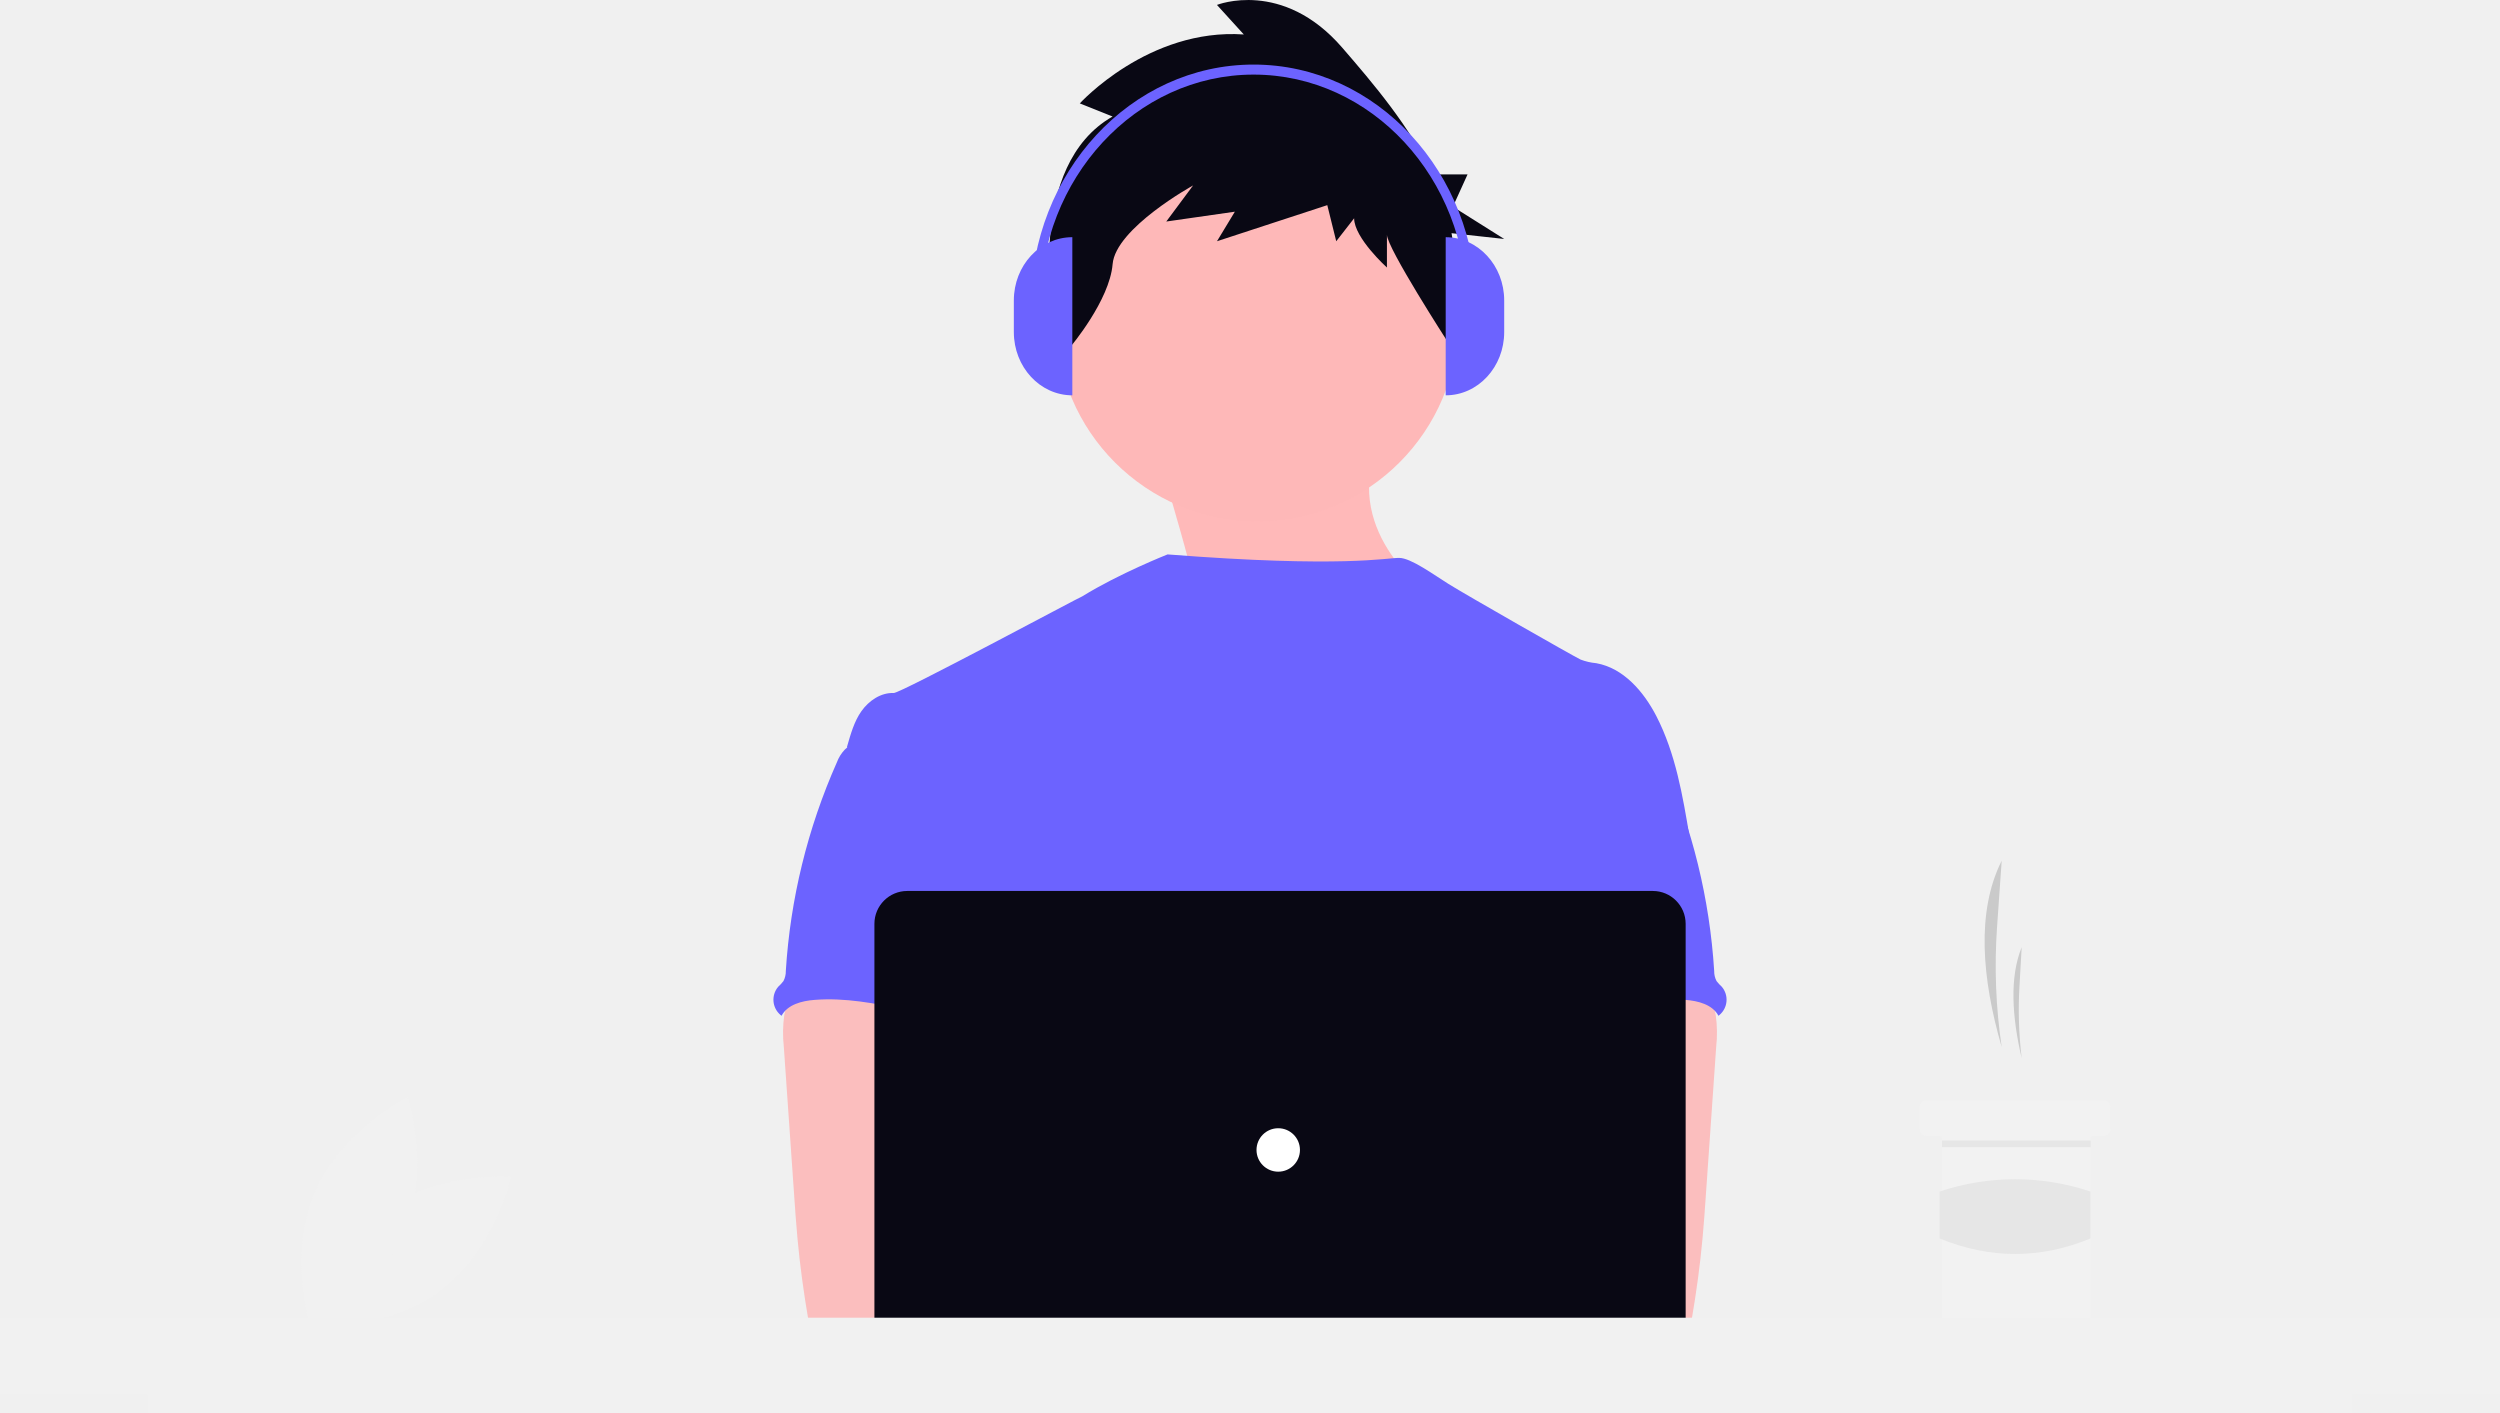
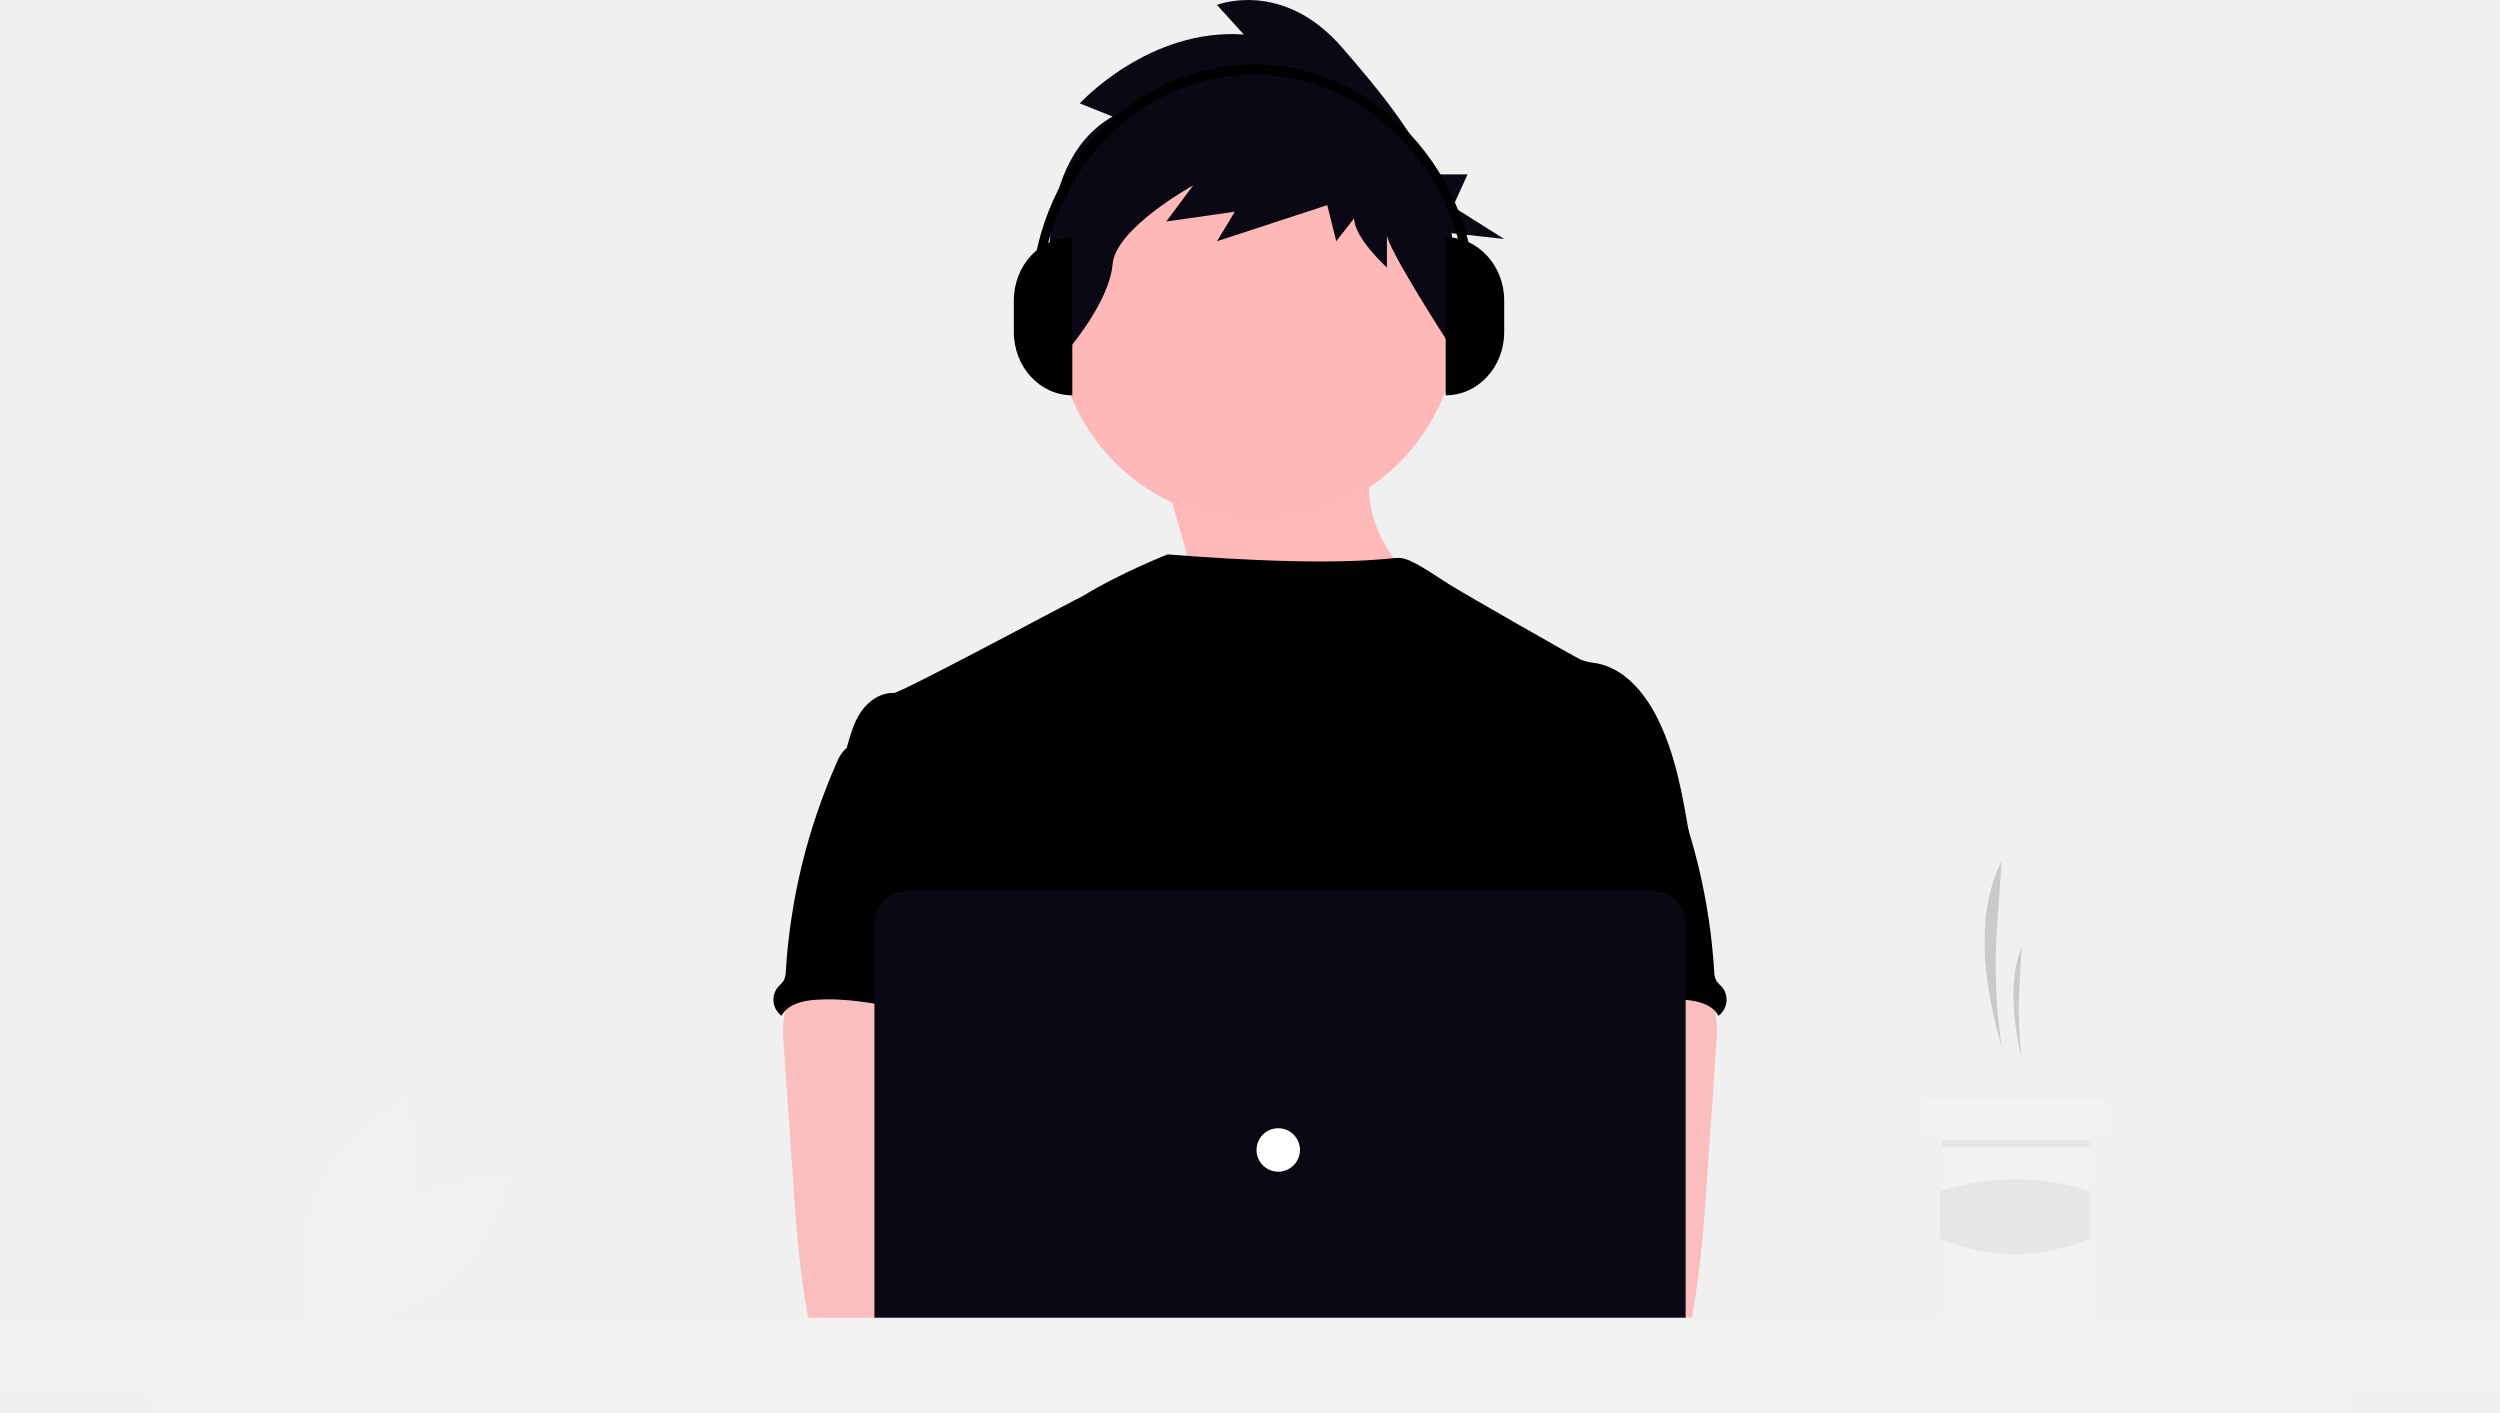
<svg xmlns="http://www.w3.org/2000/svg" width="878.63" height="496.388" viewBox="0 0 878.63 496.388" role="img" artist="Katerina Limpitsouni" source="https://undraw.co/">
  <g id="Group_69" data-name="Group 69" transform="translate(-520.685 -285.112)">
    <path id="Path_1089-122" data-name="Path 1089" d="M294.716,621.2c-19.511,14.544-25.04,40.135-25.04,40.135s26.1,2.009,45.615-12.535,25.04-40.135,25.04-40.135S314.227,606.659,294.716,621.2Z" transform="translate(360 90)" fill="#f1f1f1" />
    <path id="Path_1090-123" data-name="Path 1090" d="M302.844,628.032c-9.377,22.456-32.862,34.028-32.862,34.028s-8.281-24.837,1.1-47.293,32.862-34.028,32.862-34.028S312.221,605.576,302.844,628.032Z" transform="translate(360 90)" fill="#f1f1f1" />
    <path id="Path_1091-124" data-name="Path 1091" d="M864.187,563.114h0a194.649,194.649,0,0,1-1.633-42.2l1.633-23.307h0C855.187,515.52,857.221,539.09,864.187,563.114Z" transform="translate(360 90)" fill="#cacaca" />
    <path id="Path_274-125" data-name="Path 274" d="M449.813,336.284s23.446,77.372,16.412,86.751,75.028-51.582,75.028-51.582-30.48-21.1-18.757-51.582Z" transform="translate(482.023 122.697)" fill="#ffb9b9" />
    <path id="Path_1092-126" data-name="Path 1092" d="M871.205,567.013h0a143.092,143.092,0,0,1-.786-25.116l.786-13.873h0C866.875,538.683,867.854,552.713,871.205,567.013Z" transform="translate(360 90)" fill="#cacaca" />
    <path id="Path_1093-127" data-name="Path 1093" d="M902.4,584.17v7.8a2.351,2.351,0,0,1-2.339,2.339h-3.9a.777.777,0,0,0-.78.78V659.03a2.352,2.352,0,0,1-2.339,2.339H845.476a2.341,2.341,0,0,1-2.339-2.339V595.087a.782.782,0,0,0-.78-.78h-4.679a2.341,2.341,0,0,1-2.339-2.339v-7.8a2.336,2.336,0,0,1,2.339-2.339h62.383A2.346,2.346,0,0,1,902.4,584.17Z" transform="translate(360 90)" fill="#f2f2f2" />
    <rect id="Rectangle_346" data-name="Rectangle 346" width="52.246" height="2.339" transform="translate(1203.207 685.945)" fill="#e6e6e6" />
    <path id="Path_1094-128" data-name="Path 1094" d="M895.383,630.369c-17.483,7.235-35.156,7.315-53.026,0V613.888a83.274,83.274,0,0,1,53.026,0Z" transform="translate(360 90)" fill="#e6e6e6" />
    <circle id="Ellipse_276" data-name="Ellipse 276" cx="70.666" cy="70.666" r="70.666" transform="translate(891.872 327.045)" fill="#feb8b8" />
-     <path id="Path_1095-129" data-name="Path 1095" d="M754.52,489.43c-2.43-14.619-4.936-29.519-11.731-42.689-4.466-8.626-11.554-16.847-21.11-18.552a20.421,20.421,0,0,1-5.5-1.272c-2.8-1.349-40.425-22.827-46.405-26.568-5.135-3.212-13.24-9.158-17.327-9.158-4.112-.09-19.878,3.579-81.414-1.231,0,0-16.9,6.663-29.985,14.743-.2-.131-63.869,34.06-66.261,33.97-4.53-.191-8.741,2.71-11.338,6.362s-3.814,8.174-5.089,12.546c13.907,30.97,26.631,61.98,40.539,92.95a7.931,7.931,0,0,1,1.006,3.815,9.309,9.309,0,0,1-1.73,3.815c-6.82,10.956-6.6,24.736-5.858,37.613s1.668,26.478-4.087,38.02c-1.565,3.169-3.6,6.069-5.089,9.238-3.486,7.177-4.746,30.131-2.71,37.842l255.121,7.309C730.068,673.1,754.52,489.43,754.52,489.43Z" transform="translate(360 90)" fill="#6c63ff" />
+     <path id="Path_1095-129" data-name="Path 1095" d="M754.52,489.43c-2.43-14.619-4.936-29.519-11.731-42.689-4.466-8.626-11.554-16.847-21.11-18.552a20.421,20.421,0,0,1-5.5-1.272c-2.8-1.349-40.425-22.827-46.405-26.568-5.135-3.212-13.24-9.158-17.327-9.158-4.112-.09-19.878,3.579-81.414-1.231,0,0-16.9,6.663-29.985,14.743-.2-.131-63.869,34.06-66.261,33.97-4.53-.191-8.741,2.71-11.338,6.362s-3.814,8.174-5.089,12.546c13.907,30.97,26.631,61.98,40.539,92.95a7.931,7.931,0,0,1,1.006,3.815,9.309,9.309,0,0,1-1.73,3.815c-6.82,10.956-6.6,24.736-5.858,37.613s1.668,26.478-4.087,38.02c-1.565,3.169-3.6,6.069-5.089,9.238-3.486,7.177-4.746,30.131-2.71,37.842l255.121,7.309C730.068,673.1,754.52,489.43,754.52,489.43Z" transform="translate(360 90)" fill="#000000" />
    <path id="Path_1421-130" data-name="Path 1421" d="M436.31,551.9a45.045,45.045,0,0,0-.153,11.109l3.656,52.513c.343,4.949.681,9.887,1.146,14.824.877,9.581,2.188,19.086,3.815,28.578a5.09,5.09,0,0,0,5.216,4.949c16.1,3.406,32.726,3.27,49.153,2.342,25.067-1.4,89.2-4.046,93.116-9.136s1.635-13.322-3.474-17.438-89.739-14.149-89.739-14.149c.827-6.553,3.321-12.724,5.688-18.946,4.25-11.035,8.22-22.432,8.3-34.253s-4.377-24.25-14.061-31.022c-7.966-5.56-18.221-6.591-27.928-6.362-7.062.2-19.265-1.489-25.716,1.272C440.223,538.431,437.264,546.9,436.31,551.9Z" transform="translate(360 90)" fill="#fbbebe" />
-     <path id="Path_1430-131" data-name="Path 1430" d="M457.627,458.523a13.169,13.169,0,0,0-2.824,4.518,213.588,213.588,0,0,0-17.941,73.316,7.329,7.329,0,0,1-.827,3.55,15.535,15.535,0,0,1-1.87,2.023,7.024,7.024,0,0,0,.84,9.9q.173.146.356.281c2.1-3.951,7.125-5.242,11.592-5.586,21.389-1.692,42.282,8.259,63.734,7.508-1.514-5.23-3.691-10.256-4.925-15.548-5.459-23.5,8.156-49.089-.191-71.726-1.668-4.53-4.453-8.983-8.843-10.968a23.554,23.554,0,0,0-5.662-1.5c-5.421-.979-16.212-5.166-21.453-3.486-1.935.624-2.7,2.443-4.3,3.542C462.877,455.9,459.646,456.474,457.627,458.523Z" transform="translate(360 90)" fill="#6c63ff" />
+     <path id="Path_1430-131" data-name="Path 1430" d="M457.627,458.523a13.169,13.169,0,0,0-2.824,4.518,213.588,213.588,0,0,0-17.941,73.316,7.329,7.329,0,0,1-.827,3.55,15.535,15.535,0,0,1-1.87,2.023,7.024,7.024,0,0,0,.84,9.9q.173.146.356.281c2.1-3.951,7.125-5.242,11.592-5.586,21.389-1.692,42.282,8.259,63.734,7.508-1.514-5.23-3.691-10.256-4.925-15.548-5.459-23.5,8.156-49.089-.191-71.726-1.668-4.53-4.453-8.983-8.843-10.968a23.554,23.554,0,0,0-5.662-1.5c-5.421-.979-16.212-5.166-21.453-3.486-1.935.624-2.7,2.443-4.3,3.542C462.877,455.9,459.646,456.474,457.627,458.523Z" transform="translate(360 90)" fill="#000000" />
    <path id="Path_1421-2-132" data-name="Path 1421" d="M754.672,536.183c-6.451-2.762-18.653-1.069-25.716-1.272-9.707-.229-19.962.8-27.928,6.362-9.684,6.772-14.137,19.2-14.061,31.022s4.046,23.218,8.3,34.253c2.366,6.222,4.861,12.393,5.688,18.946,0,0-84.63,10.034-89.739,14.149s-7.392,12.348-3.474,17.438,126.173,10.2,142.269,6.794a5.09,5.09,0,0,0,5.216-4.949c1.627-9.491,2.937-19,3.815-28.578.465-4.937.8-9.874,1.146-14.824l3.657-52.513a45.045,45.045,0,0,0-.153-11.109C762.736,546.9,759.777,538.431,754.672,536.183Z" transform="translate(360 90)" fill="#fbbebe" />
-     <path id="Path_1430-2-133" data-name="Path 1430" d="M734.687,454.346c-1.6-1.1-2.366-2.918-4.3-3.542-5.241-1.68-16.032,2.507-21.453,3.486a23.554,23.554,0,0,0-5.662,1.5c-4.389,1.985-7.175,6.438-8.843,10.968-8.347,22.637,5.268,48.224-.191,71.726-1.234,5.293-3.411,10.318-4.925,15.548,21.453.751,42.346-9.2,63.734-7.508,4.467.343,9.493,1.635,11.592,5.586q.183-.135.356-.281a7.024,7.024,0,0,0,.84-9.9,15.53,15.53,0,0,1-1.87-2.023,7.329,7.329,0,0,1-.827-3.55A213.586,213.586,0,0,0,745.2,463.041a13.169,13.169,0,0,0-2.824-4.518C740.354,456.474,737.123,455.9,734.687,454.346Z" transform="translate(360 90)" fill="#6c63ff" />
+     <path id="Path_1430-2-133" data-name="Path 1430" d="M734.687,454.346c-1.6-1.1-2.366-2.918-4.3-3.542-5.241-1.68-16.032,2.507-21.453,3.486a23.554,23.554,0,0,0-5.662,1.5c-4.389,1.985-7.175,6.438-8.843,10.968-8.347,22.637,5.268,48.224-.191,71.726-1.234,5.293-3.411,10.318-4.925,15.548,21.453.751,42.346-9.2,63.734-7.508,4.467.343,9.493,1.635,11.592,5.586q.183-.135.356-.281a7.024,7.024,0,0,0,.84-9.9,15.53,15.53,0,0,1-1.87-2.023,7.329,7.329,0,0,1-.827-3.55A213.586,213.586,0,0,0,745.2,463.041a13.169,13.169,0,0,0-2.824-4.518C740.354,456.474,737.123,455.9,734.687,454.346Z" transform="translate(360 90)" fill="#000000" />
    <circle id="Ellipse_188" data-name="Ellipse 188" cx="19.073" cy="19.073" r="19.073" transform="translate(922.536 718.237)" fill="#fbbebe" />
    <circle id="Ellipse_189" data-name="Ellipse 189" cx="19.073" cy="19.073" r="19.073" transform="translate(964.768 718.237)" fill="#fbbebe" />
    <path id="Path_1096-134" data-name="Path 1096" d="M741.572,690.288H479.542A11.552,11.552,0,0,1,468,678.75V519.783a11.552,11.552,0,0,1,11.539-11.539H741.572a11.552,11.552,0,0,1,11.539,11.539V678.75a11.552,11.552,0,0,1-11.539,11.539Z" transform="translate(360 90)" fill="#090814" />
    <circle id="Ellipse_263" data-name="Ellipse 263" cx="7.635" cy="7.635" r="7.635" transform="translate(962.287 681.632)" fill="#fff" />
    <path id="Path_1097-135" data-name="Path 1097" d="M878.63,449.724H0v27H51.97V483H826.68v-6.276h51.95Z" transform="translate(520.685 298.5)" fill="#f1f1f1" />
    <path id="Path_983-136" data-name="Path 983" d="M351.107,331.2l-11.517-4.608s24.105-26.533,57.632-24.227l-9.432-10.383s23.052-9.229,44.011,15c11.017,12.735,23.763,27.706,31.717,44.567h12.345l-5.151,11.345,18.031,11.345-18.508-2.03a62.776,62.776,0,0,1-1.751,29.381l.508,8.967s-21.464-33.212-21.464-37.82v11.538S436,373.882,436,366.96l-6.288,8.077-3.144-12.687L387.8,375.036l6.283-10.388-24.105,3.461,9.431-12.687s-27.244,15-28.292,27.688-14.669,28.84-14.669,28.84l-6.288-11.537S320.729,348.5,351.107,331.2Z" transform="translate(560.596 -5.14)" fill="#090814" />
-     <path id="Path_1098-137" data-name="Path 1098" d="M537.556,334.049h0C526.2,334.049,517,324.1,517,311.82h0V300.7c0-12.277,9.2-22.229,20.559-22.229h0Z" transform="translate(360 90)" fill="#6c63ff" />
-     <path id="Path_1099-138" data-name="Path 1099" d="M668.779,278.476h0c11.355,0,20.559,9.952,20.559,22.229V311.82c0,12.277-9.2,22.229-20.559,22.229h0Z" transform="translate(360 90)" fill="#6c63ff" />
-     <path id="Path_1100-139" data-name="Path 1100" d="M679.553,302.452h-3.262c0-44.73-33.656-81.121-75.026-81.121s-75.026,36.391-75.026,81.121h-3.262c0-46.675,35.12-84.648,78.288-84.648S679.553,255.777,679.553,302.452Z" transform="translate(360 90)" fill="#6c63ff" />
+     <path id="Path_1098-137" data-name="Path 1098" d="M537.556,334.049h0C526.2,334.049,517,324.1,517,311.82h0V300.7c0-12.277,9.2-22.229,20.559-22.229h0Z" transform="translate(360 90)" fill="#000000" />
+     <path id="Path_1099-138" data-name="Path 1099" d="M668.779,278.476h0c11.355,0,20.559,9.952,20.559,22.229V311.82c0,12.277-9.2,22.229-20.559,22.229h0Z" transform="translate(360 90)" fill="#000000" />
+     <path id="Path_1100-139" data-name="Path 1100" d="M679.553,302.452h-3.262c0-44.73-33.656-81.121-75.026-81.121s-75.026,36.391-75.026,81.121h-3.262c0-46.675,35.12-84.648,78.288-84.648S679.553,255.777,679.553,302.452Z" transform="translate(360 90)" fill="#000000" />
  </g>
</svg>
